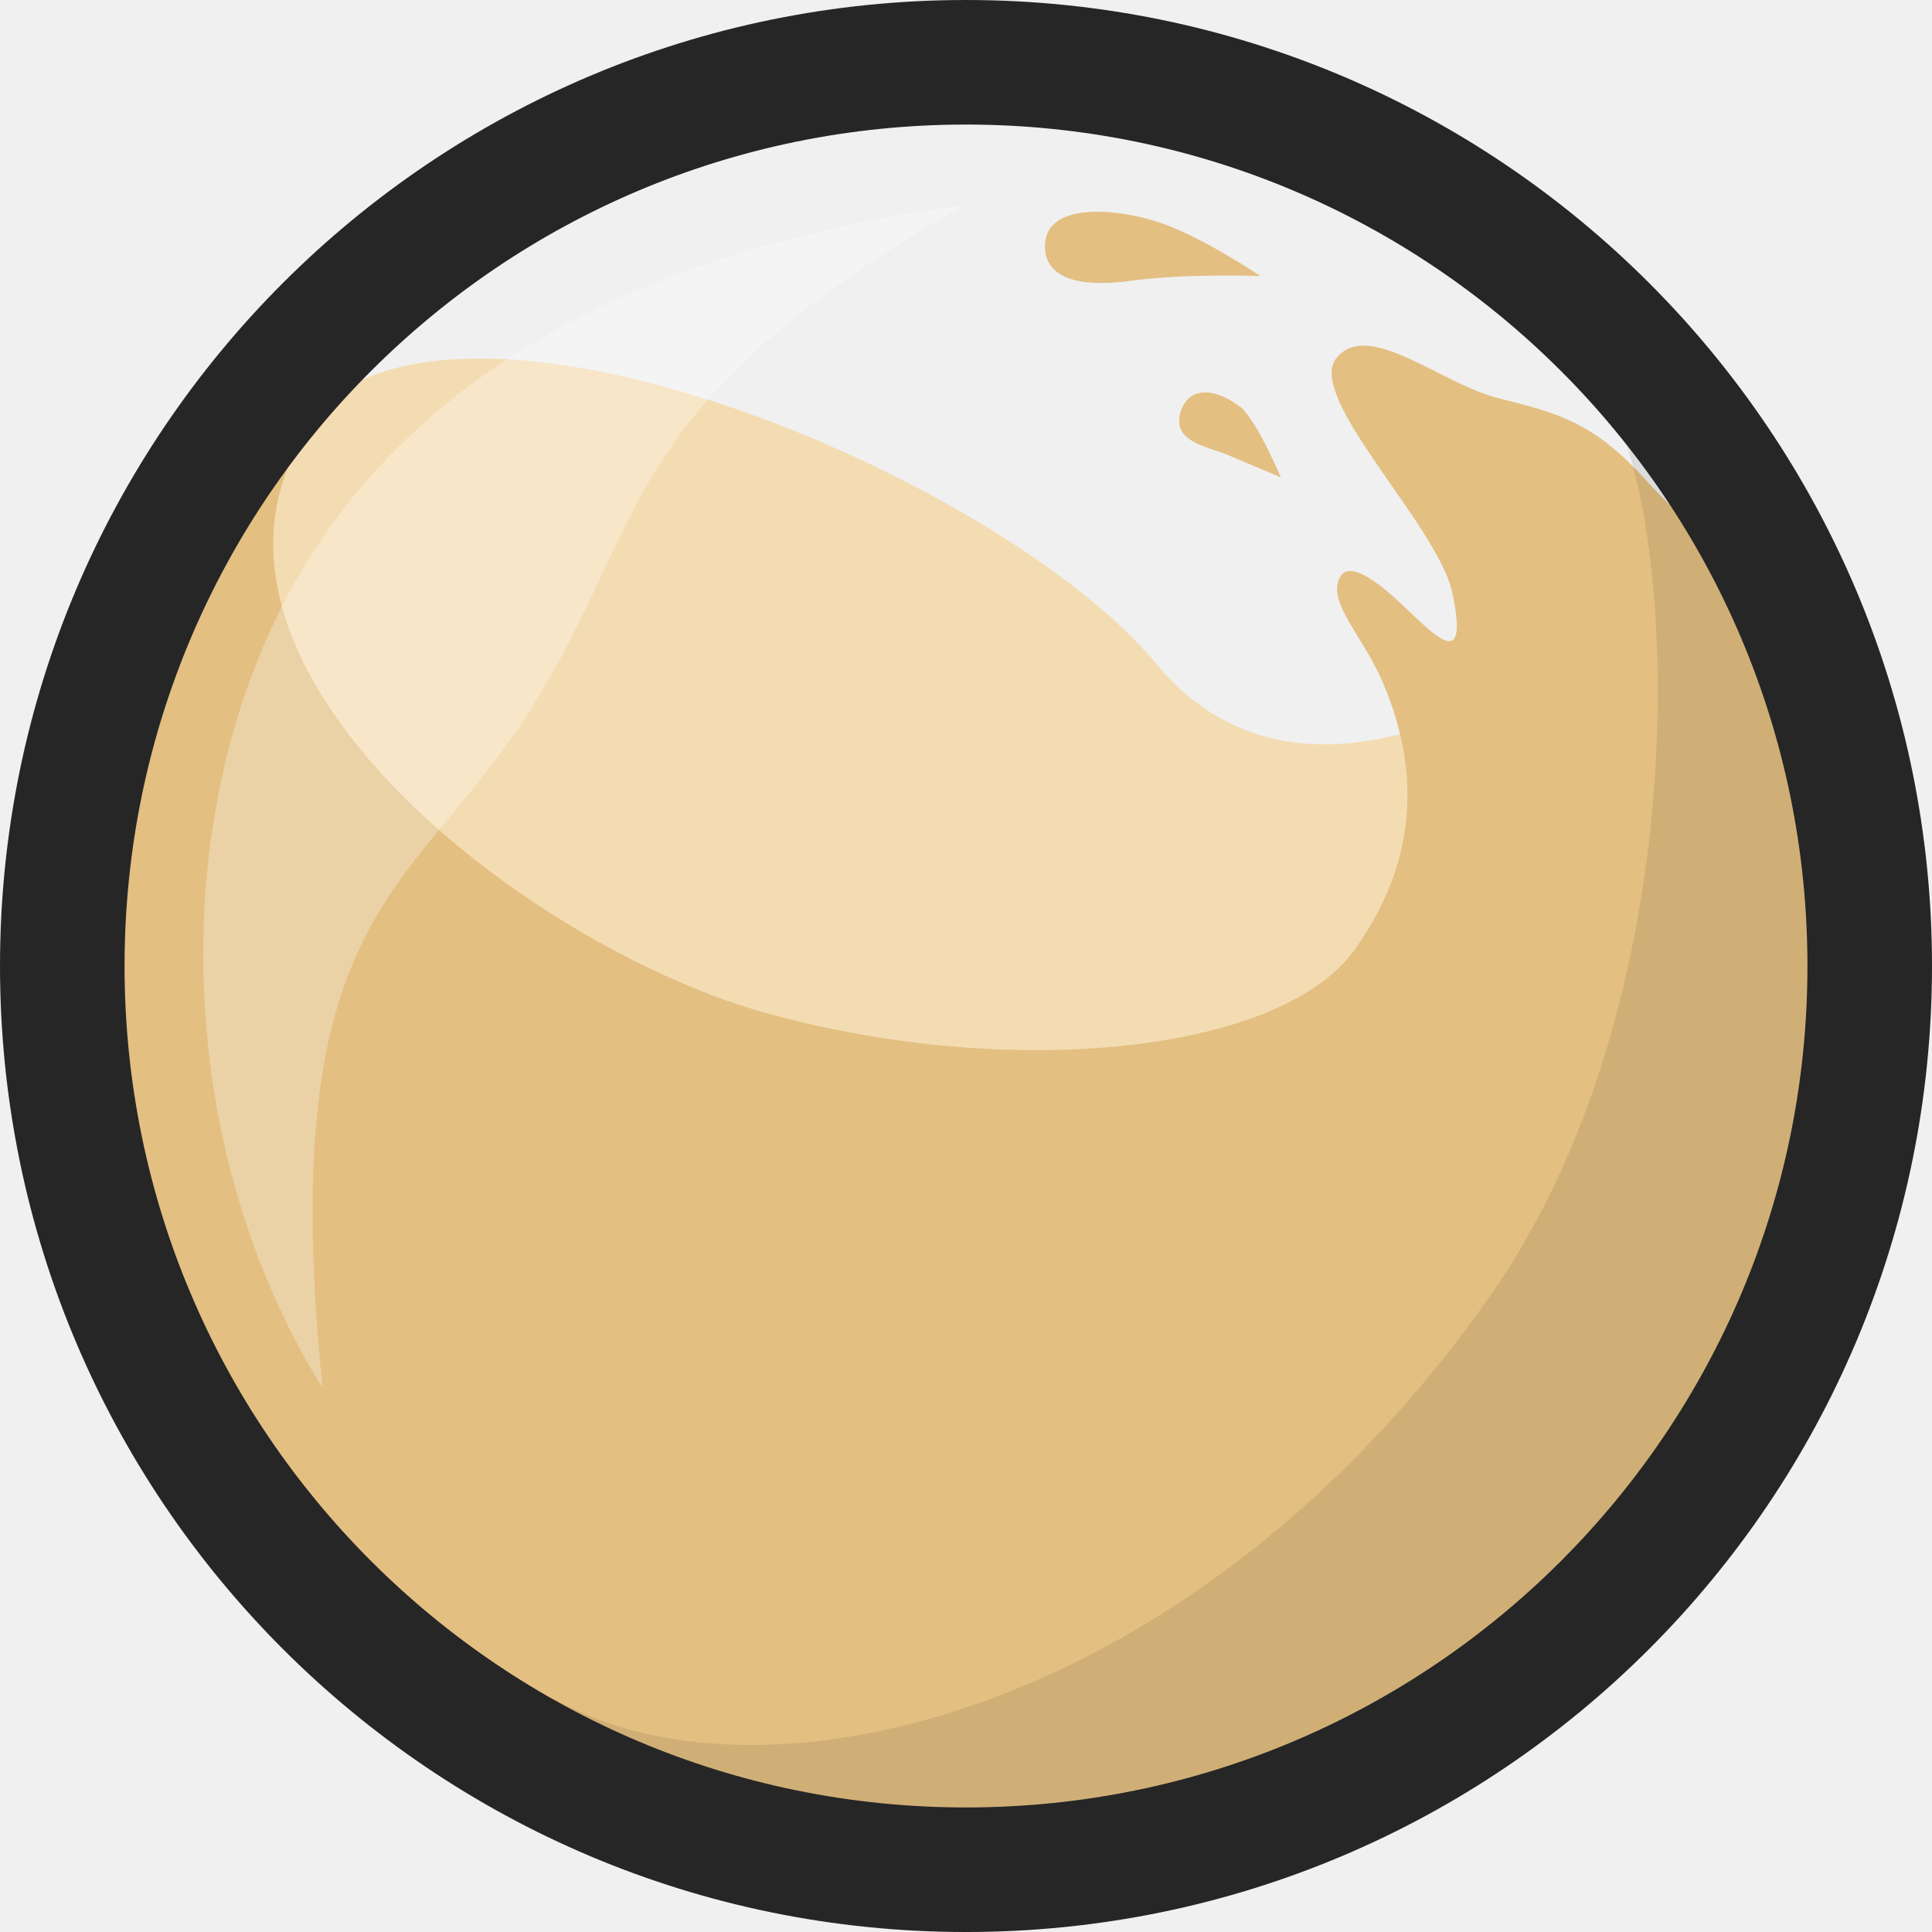
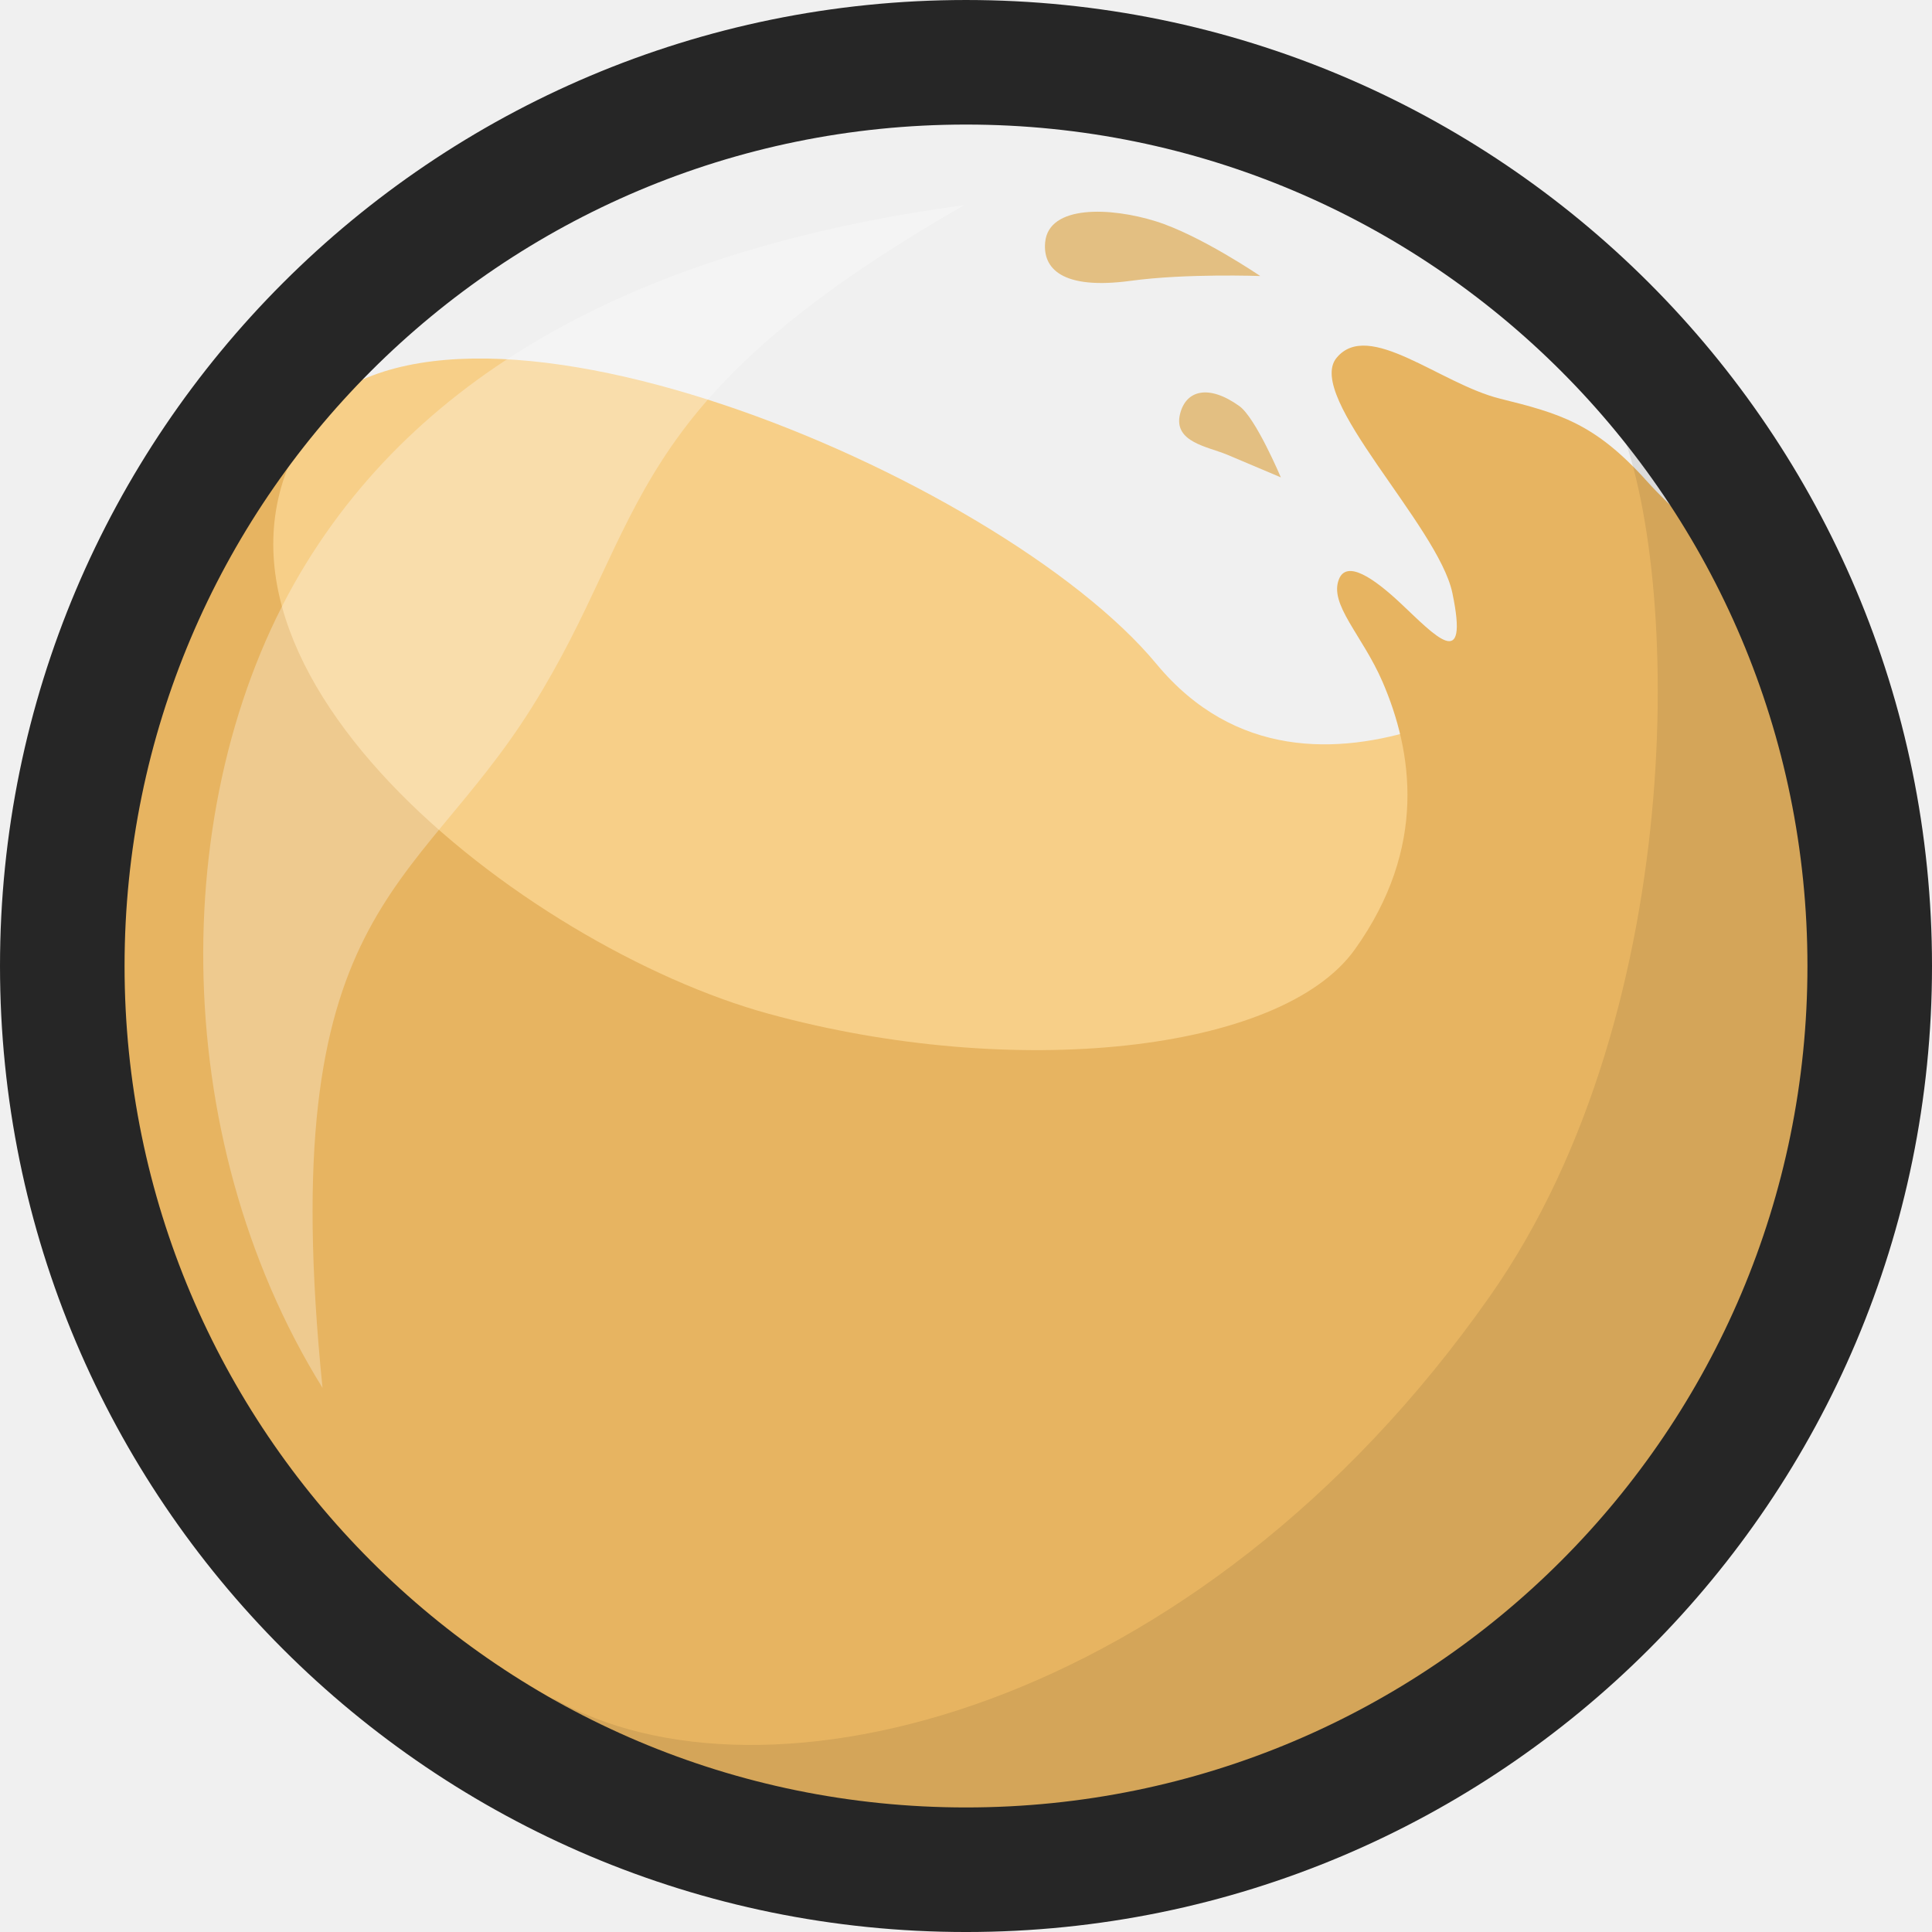
<svg xmlns="http://www.w3.org/2000/svg" xmlns:xlink="http://www.w3.org/1999/xlink" width="53.947mm" height="53.947mm" viewBox="0 0 53.947 53.947" version="1.1" id="svg5">
  <defs id="defs2">
    <clipPath clipPathUnits="userSpaceOnUse" id="clipPath35144-5">
      <use x="0" y="0" xlink:href="#g35140-9" id="use35146-6" />
    </clipPath>
    <clipPath clipPathUnits="userSpaceOnUse" id="clipPath35144-5-0">
      <use x="0" y="0" xlink:href="#g35140-9-6" id="use35146-6-9" />
    </clipPath>
    <clipPath clipPathUnits="userSpaceOnUse" id="clipPath35144-5-0-6">
      <use x="0" y="0" xlink:href="#g35140-9-6-7" id="use35146-6-9-1" />
    </clipPath>
    <clipPath clipPathUnits="userSpaceOnUse" id="clipPath35144-5-0-2">
      <use x="0" y="0" xlink:href="#g35140-9-6-5" id="use35146-6-9-3" />
    </clipPath>
    <clipPath clipPathUnits="userSpaceOnUse" id="clipPath35144">
      <use x="0" y="0" xlink:href="#g35140" id="use35146" />
    </clipPath>
  </defs>
  <g id="layer1" transform="translate(-52.50791,-110.231)">
    <g id="g1637" transform="matrix(0.108689,0,0,0.108689,-27.06466,81.19626)">
      <g id="g35030" transform="translate(-9.92894e-6)">
-         <path style="fill:#f4dcb2;fill-opacity:1;stroke:none;stroke-width:24;stroke-dasharray:none;stroke-opacity:1" d="m 809.598,376.63 c 36.465,-47.664 179.469,12.631 219.618,61.086 40.149,48.455 106.263,-3.562 106.263,-3.562 l -19.413,150.805 -264.658,37.542 -50.522,-129.001 c 0,0 -26.527,-68.866 8.712,-116.869 z" id="path10368" />
-         <path style="fill:#e3bf82;fill-opacity:1;stroke:none;stroke-width:24;stroke-dasharray:none;stroke-opacity:1" d="m 811.583,376.673 c -39.275,60.16 55.182,133.719 118.028,150.916 62.846,17.198 131.578,10.023 150.567,-16.534 18.81,-26.306 14.777,-50.999 7.124,-68.734 -5.187,-12.021 -13.864,-19.96 -11.178,-26.446 2.018,-4.874 8.822,-0.315 15.835,6.264 8.831,8.285 17.612,18.087 13.278,-2.657 -3.612,-17.29 -37.975,-50.462 -29.747,-60.42 8.228,-9.958 26.594,6.661 41.959,10.482 15.365,3.82 24.354,6.316 37.664,21.104 13.31,14.788 30.921,24.98 35.721,45.307 4.8,20.327 32.358,52.918 27.424,95.896 -4.934,42.978 -41.319,154.705 -121.338,180.938 -80.019,26.234 -109.024,48.91 -209.054,16.404 C 787.835,696.686 753.223,570.893 752.846,553.531 752.469,536.168 737.107,449.814 780.515,395.106 823.923,340.398 811.583,376.673 811.583,376.673 Z" id="path3064" />
+         <path style="fill:#f7cf88;fill-opacity:1;stroke:none;stroke-width:24;stroke-dasharray:none;stroke-opacity:1" d="m 809.598,376.63 c 36.465,-47.664 179.469,12.631 219.618,61.086 40.149,48.455 106.263,-3.562 106.263,-3.562 l -19.413,150.805 -264.658,37.542 -50.522,-129.001 c 0,0 -26.527,-68.866 8.712,-116.869 z" id="path10368" />
+         <path style="fill:#e7b461;fill-opacity:1;stroke:none;stroke-width:24;stroke-dasharray:none;stroke-opacity:1" d="m 811.583,376.673 c -39.275,60.16 55.182,133.719 118.028,150.916 62.846,17.198 131.578,10.023 150.567,-16.534 18.81,-26.306 14.777,-50.999 7.124,-68.734 -5.187,-12.021 -13.864,-19.96 -11.178,-26.446 2.018,-4.874 8.822,-0.315 15.835,6.264 8.831,8.285 17.612,18.087 13.278,-2.657 -3.612,-17.29 -37.975,-50.462 -29.747,-60.42 8.228,-9.958 26.594,6.661 41.959,10.482 15.365,3.82 24.354,6.316 37.664,21.104 13.31,14.788 30.921,24.98 35.721,45.307 4.8,20.327 32.358,52.918 27.424,95.896 -4.934,42.978 -41.319,154.705 -121.338,180.938 -80.019,26.234 -109.024,48.91 -209.054,16.404 C 787.835,696.686 753.223,570.893 752.846,553.531 752.469,536.168 737.107,449.814 780.515,395.106 823.923,340.398 811.583,376.673 811.583,376.673 Z" id="path3064" />
        <path style="fill:#e3bf82;fill-opacity:1;stroke:none;stroke-width:21.213;stroke-dasharray:none;stroke-opacity:1" d="m 1061.167,389.776 c 0,0 -6.433,-15.267 -10.638,-18.298 -7.844,-5.654 -13.764,-4.169 -15.268,2.064 -1.739,7.207 7.201,8.341 12.128,10.411 6.121,2.571 13.779,5.823 13.779,5.823 z" id="path12639" />
        <path style="fill:#e3bf82;fill-opacity:1;stroke:none;stroke-width:29.395;stroke-dasharray:none;stroke-opacity:1" d="m 1055.879,338.049 c 0,0 -15.441,-10.518 -26.875,-14.077 -11.6,-3.611 -27.401,-4.248 -28.377,5.338 -0.68,6.681 4.165,12.392 22.053,9.961 14.196,-1.929 33.199,-1.222 33.199,-1.222 z" id="path12639-3" />
      </g>
      <g id="g35142-2" clip-path="url(#clipPath35144-5)" transform="matrix(1.32688,0,0,1.32688,-123.8721,-198.2983)">
        <g id="g35140-9">
          <circle style="fill:#303030;fill-opacity:1;stroke:none;stroke-width:32;stroke-dasharray:none;stroke-opacity:1" id="path35061-1" cx="927.036" cy="612.07" r="25.654" />
        </g>
        <path style="fill:#000000;fill-opacity:0.341;stroke:none;stroke-width:32;stroke-dasharray:none;stroke-opacity:1" d="m 902.449,620.307 c 4.998,8.195 25.087,8.811 33.911,0.065 9.485,-9.402 8.942,-24.677 3.165,-31.014 -3.716,-4.077 14.394,10.16 14.394,10.16 0,0 3.133,18.413 3.133,18.647 0,0.234 -7.957,17.036 -7.957,17.036 l -13.214,3.494 -16.761,-0.147 c 0,0 -6.969,-2.474 -7.295,-3.061 -0.327,-0.588 -9.375,-15.181 -9.375,-15.181 z" id="path35120-2" />
        <path style="fill:#707070;fill-opacity:0.6;stroke:none;stroke-width:32;stroke-dasharray:none;stroke-opacity:1" d="m 901.506,618.695 c -1.963,-6.901 -1.47,-19.454 4.241,-25.202 5.71,-5.749 19.681,-12.062 28.725,-6.883 -16.386,2.548 -7.08,7.92 -11.816,11.896 -4.93,4.138 -14.887,2.734 -21.149,20.189 z" id="path35118-7" />
      </g>
      <g id="g35142-2-3" clip-path="url(#clipPath35144-5-0)" transform="matrix(1.118869,0,0,1.118869,-27.75043,1.884745)">
        <g id="g35140-9-6">
          <circle style="fill:#303030;fill-opacity:1;stroke:none;stroke-width:32;stroke-dasharray:none;stroke-opacity:1" id="path35061-1-0" cx="927.036" cy="612.07" r="25.654" />
        </g>
        <path style="fill:#000000;fill-opacity:0.341;stroke:none;stroke-width:32;stroke-dasharray:none;stroke-opacity:1" d="m 902.449,620.307 c 4.998,8.195 25.087,8.811 33.911,0.065 9.485,-9.402 8.942,-24.677 3.165,-31.014 -3.716,-4.077 14.394,10.16 14.394,10.16 0,0 3.133,18.413 3.133,18.647 0,0.234 -7.957,17.036 -7.957,17.036 l -13.214,3.494 -16.761,-0.147 c 0,0 -6.969,-2.474 -7.295,-3.061 -0.327,-0.588 -9.375,-15.181 -9.375,-15.181 z" id="path35120-2-6" />
        <path style="fill:#707070;fill-opacity:0.6;stroke:none;stroke-width:32;stroke-dasharray:none;stroke-opacity:1" d="m 901.506,618.695 c -1.963,-6.901 -1.47,-19.454 4.241,-25.202 5.71,-5.749 19.681,-12.062 28.725,-6.883 -16.386,2.548 -7.08,7.92 -11.816,11.896 -4.93,4.138 -14.887,2.734 -21.149,20.189 z" id="path35118-7-2" />
      </g>
      <g id="g35142-2-3-8" clip-path="url(#clipPath35144-5-0-6)" transform="matrix(0.7772008,0,0,0.7772008,189.43,171.4674)">
        <g id="g35140-9-6-7">
          <circle style="fill:#303030;fill-opacity:1;stroke:none;stroke-width:32;stroke-dasharray:none;stroke-opacity:1" id="path35061-1-0-9" cx="927.036" cy="612.07" r="25.654" />
        </g>
        <path style="fill:#000000;fill-opacity:0.341;stroke:none;stroke-width:32;stroke-dasharray:none;stroke-opacity:1" d="m 902.449,620.307 c 4.998,8.195 25.087,8.811 33.911,0.065 9.485,-9.402 8.942,-24.677 3.165,-31.014 -3.716,-4.077 14.394,10.16 14.394,10.16 0,0 3.133,18.413 3.133,18.647 0,0.234 -7.957,17.036 -7.957,17.036 l -13.214,3.494 -16.761,-0.147 c 0,0 -6.969,-2.474 -7.295,-3.061 -0.327,-0.588 -9.375,-15.181 -9.375,-15.181 z" id="path35120-2-6-2" />
        <path style="fill:#707070;fill-opacity:0.6;stroke:none;stroke-width:32;stroke-dasharray:none;stroke-opacity:1" d="m 901.506,618.695 c -1.963,-6.901 -1.47,-19.454 4.241,-25.202 5.71,-5.749 19.681,-12.062 28.725,-6.883 -16.386,2.548 -7.08,7.92 -11.816,11.896 -4.93,4.138 -14.887,2.734 -21.149,20.189 z" id="path35118-7-2-0" />
      </g>
      <g id="g35142-2-3-7" clip-path="url(#clipPath35144-5-0-2)" transform="matrix(0.9651791,0,0,0.9651791,99.54105,7.856374)">
        <g id="g35140-9-6-5">
          <circle style="fill:#303030;fill-opacity:1;stroke:none;stroke-width:32;stroke-dasharray:none;stroke-opacity:1" id="path35061-1-0-92" cx="927.036" cy="612.07" r="25.654" />
        </g>
        <path style="fill:#000000;fill-opacity:0.341;stroke:none;stroke-width:32;stroke-dasharray:none;stroke-opacity:1" d="m 902.449,620.307 c 4.998,8.195 25.087,8.811 33.911,0.065 9.485,-9.402 8.942,-24.677 3.165,-31.014 -3.716,-4.077 14.394,10.16 14.394,10.16 0,0 3.133,18.413 3.133,18.647 0,0.234 -7.957,17.036 -7.957,17.036 l -13.214,3.494 -16.761,-0.147 c 0,0 -6.969,-2.474 -7.295,-3.061 -0.327,-0.588 -9.375,-15.181 -9.375,-15.181 z" id="path35120-2-6-28" />
        <path style="fill:#707070;fill-opacity:0.6;stroke:none;stroke-width:32;stroke-dasharray:none;stroke-opacity:1" d="m 901.506,618.695 c -1.963,-6.901 -1.47,-19.454 4.241,-25.202 5.71,-5.749 19.681,-12.062 28.725,-6.883 -16.386,2.548 -7.08,7.92 -11.816,11.896 -4.93,4.138 -14.887,2.734 -21.149,20.189 z" id="path35118-7-2-9" />
      </g>
      <g id="g35142" clip-path="url(#clipPath35144)" transform="translate(-88.43893,-15.48691)">
        <g id="g35140">
          <circle style="fill:#303030;fill-opacity:1;stroke:#303030;stroke-width:9.201;stroke-dasharray:none;stroke-opacity:1" id="path35061" cx="927.036" cy="612.07" r="25.654" />
        </g>
        <path style="fill:#000000;fill-opacity:0.341;stroke:none;stroke-width:32;stroke-dasharray:none;stroke-opacity:1" d="m 902.449,620.307 c 4.998,8.195 25.087,8.811 33.911,0.065 9.485,-9.402 8.942,-24.677 3.165,-31.014 -3.716,-4.077 14.394,10.16 14.394,10.16 0,0 3.133,18.413 3.133,18.647 0,0.234 -7.957,17.036 -7.957,17.036 l -13.214,3.494 -16.761,-0.147 c 0,0 -6.969,-2.474 -7.295,-3.061 -0.327,-0.588 -9.375,-15.181 -9.375,-15.181 z" id="path35120" />
        <path style="fill:#707070;fill-opacity:0.6;stroke:none;stroke-width:32;stroke-dasharray:none;stroke-opacity:1" d="m 901.506,618.695 c -1.963,-6.901 -1.47,-19.454 4.241,-25.202 5.71,-5.749 19.681,-12.062 28.725,-6.883 -16.386,2.548 -7.08,7.92 -11.816,11.896 -4.93,4.138 -14.887,2.734 -21.149,20.189 z" id="path35118" />
      </g>
      <g id="g35024" transform="translate(-9.92894e-6)">
        <path style="opacity:0.085;mix-blend-mode:color-burn;fill:#000000;fill-opacity:1;stroke:none;stroke-width:32;stroke-dasharray:none;stroke-opacity:1" d="m 874.136,703.383 c 53.803,30.955 165.343,4.204 240.745,-103.242 52.315,-74.548 48.995,-191.219 31.849,-227.036 -21.233,-44.354 7.872,-14.449 7.872,-14.449 0,0 72.969,93.831 63.3,162.007 -9.669,68.177 -36.081,156.653 -88.65,178.398 -52.569,21.746 -113.926,58.052 -165.288,51.132 -51.362,-6.92 -89.827,-46.811 -89.827,-46.811 z" id="path18750" />
        <path style="mix-blend-mode:screen;fill:#ffffff;fill-opacity:0.29;stroke:none;stroke-width:32;stroke-dasharray:none;stroke-opacity:1" d="m 810.863,411.693 c 33.556,-54.316 94.405,-81.768 168.97,-91.859 -89.191,51.09 -80.654,80.495 -111.07,129.013 -30.416,48.518 -66.3,51.228 -53.792,174.848 -40.352,-65.06 -39.966,-153.96 -4.108,-212.002 z" id="path13521" />
        <circle style="fill:none;stroke:#262626;stroke-width:32;stroke-dasharray:none;stroke-opacity:1" id="path139" cx="980.285" cy="515.309" r="232.172" />
      </g>
    </g>
  </g>
</svg>
